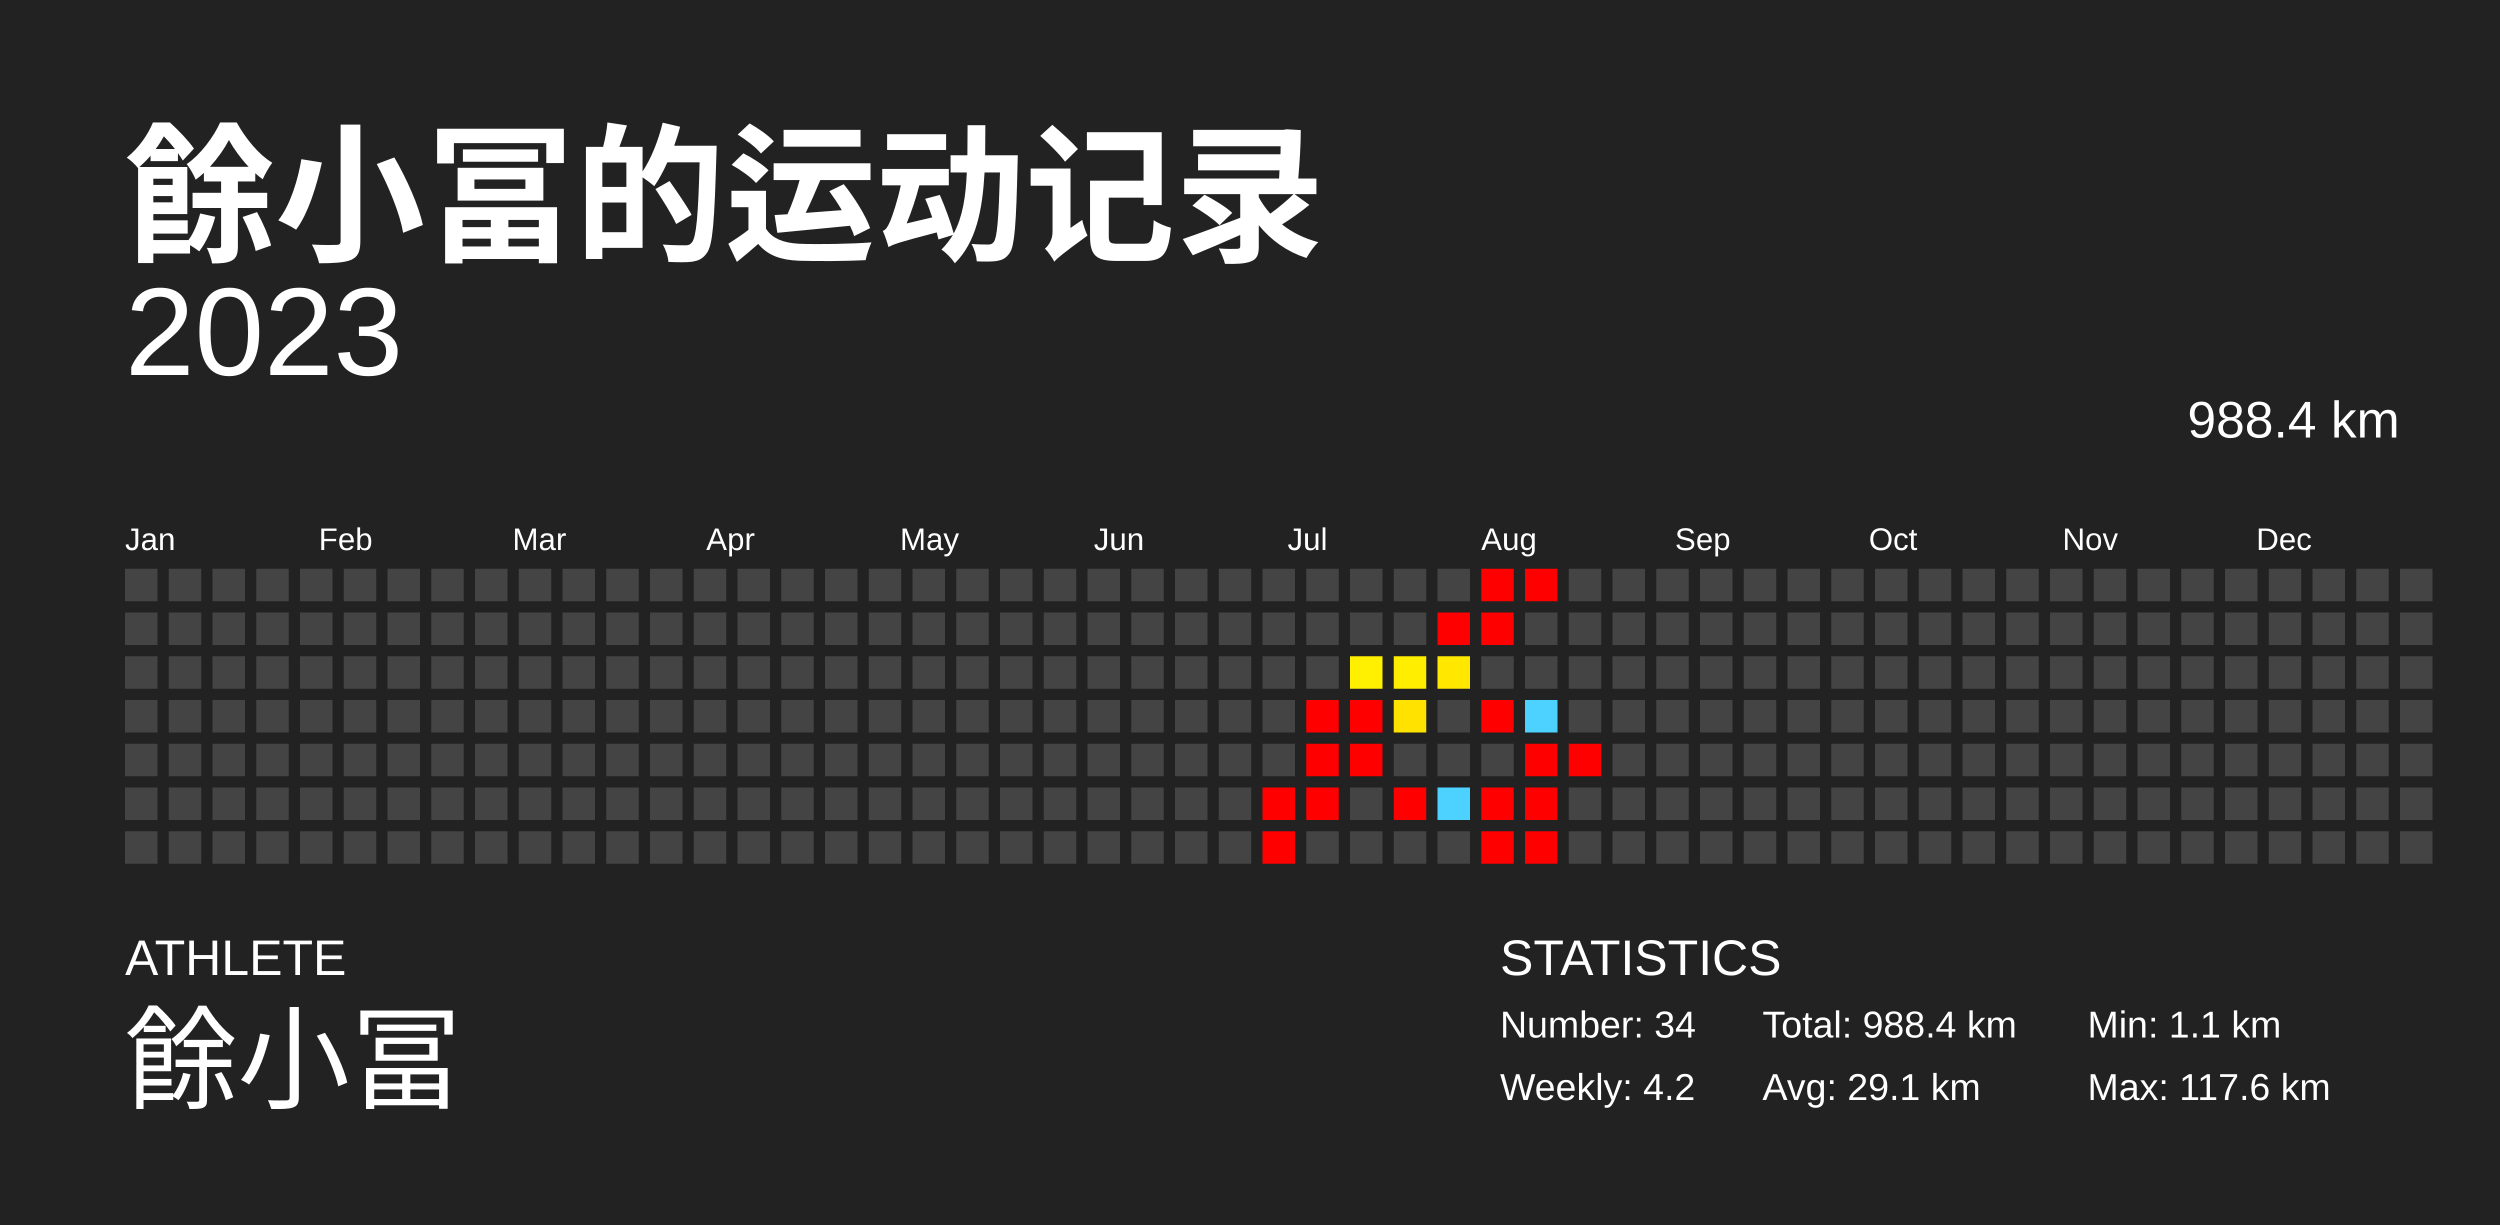
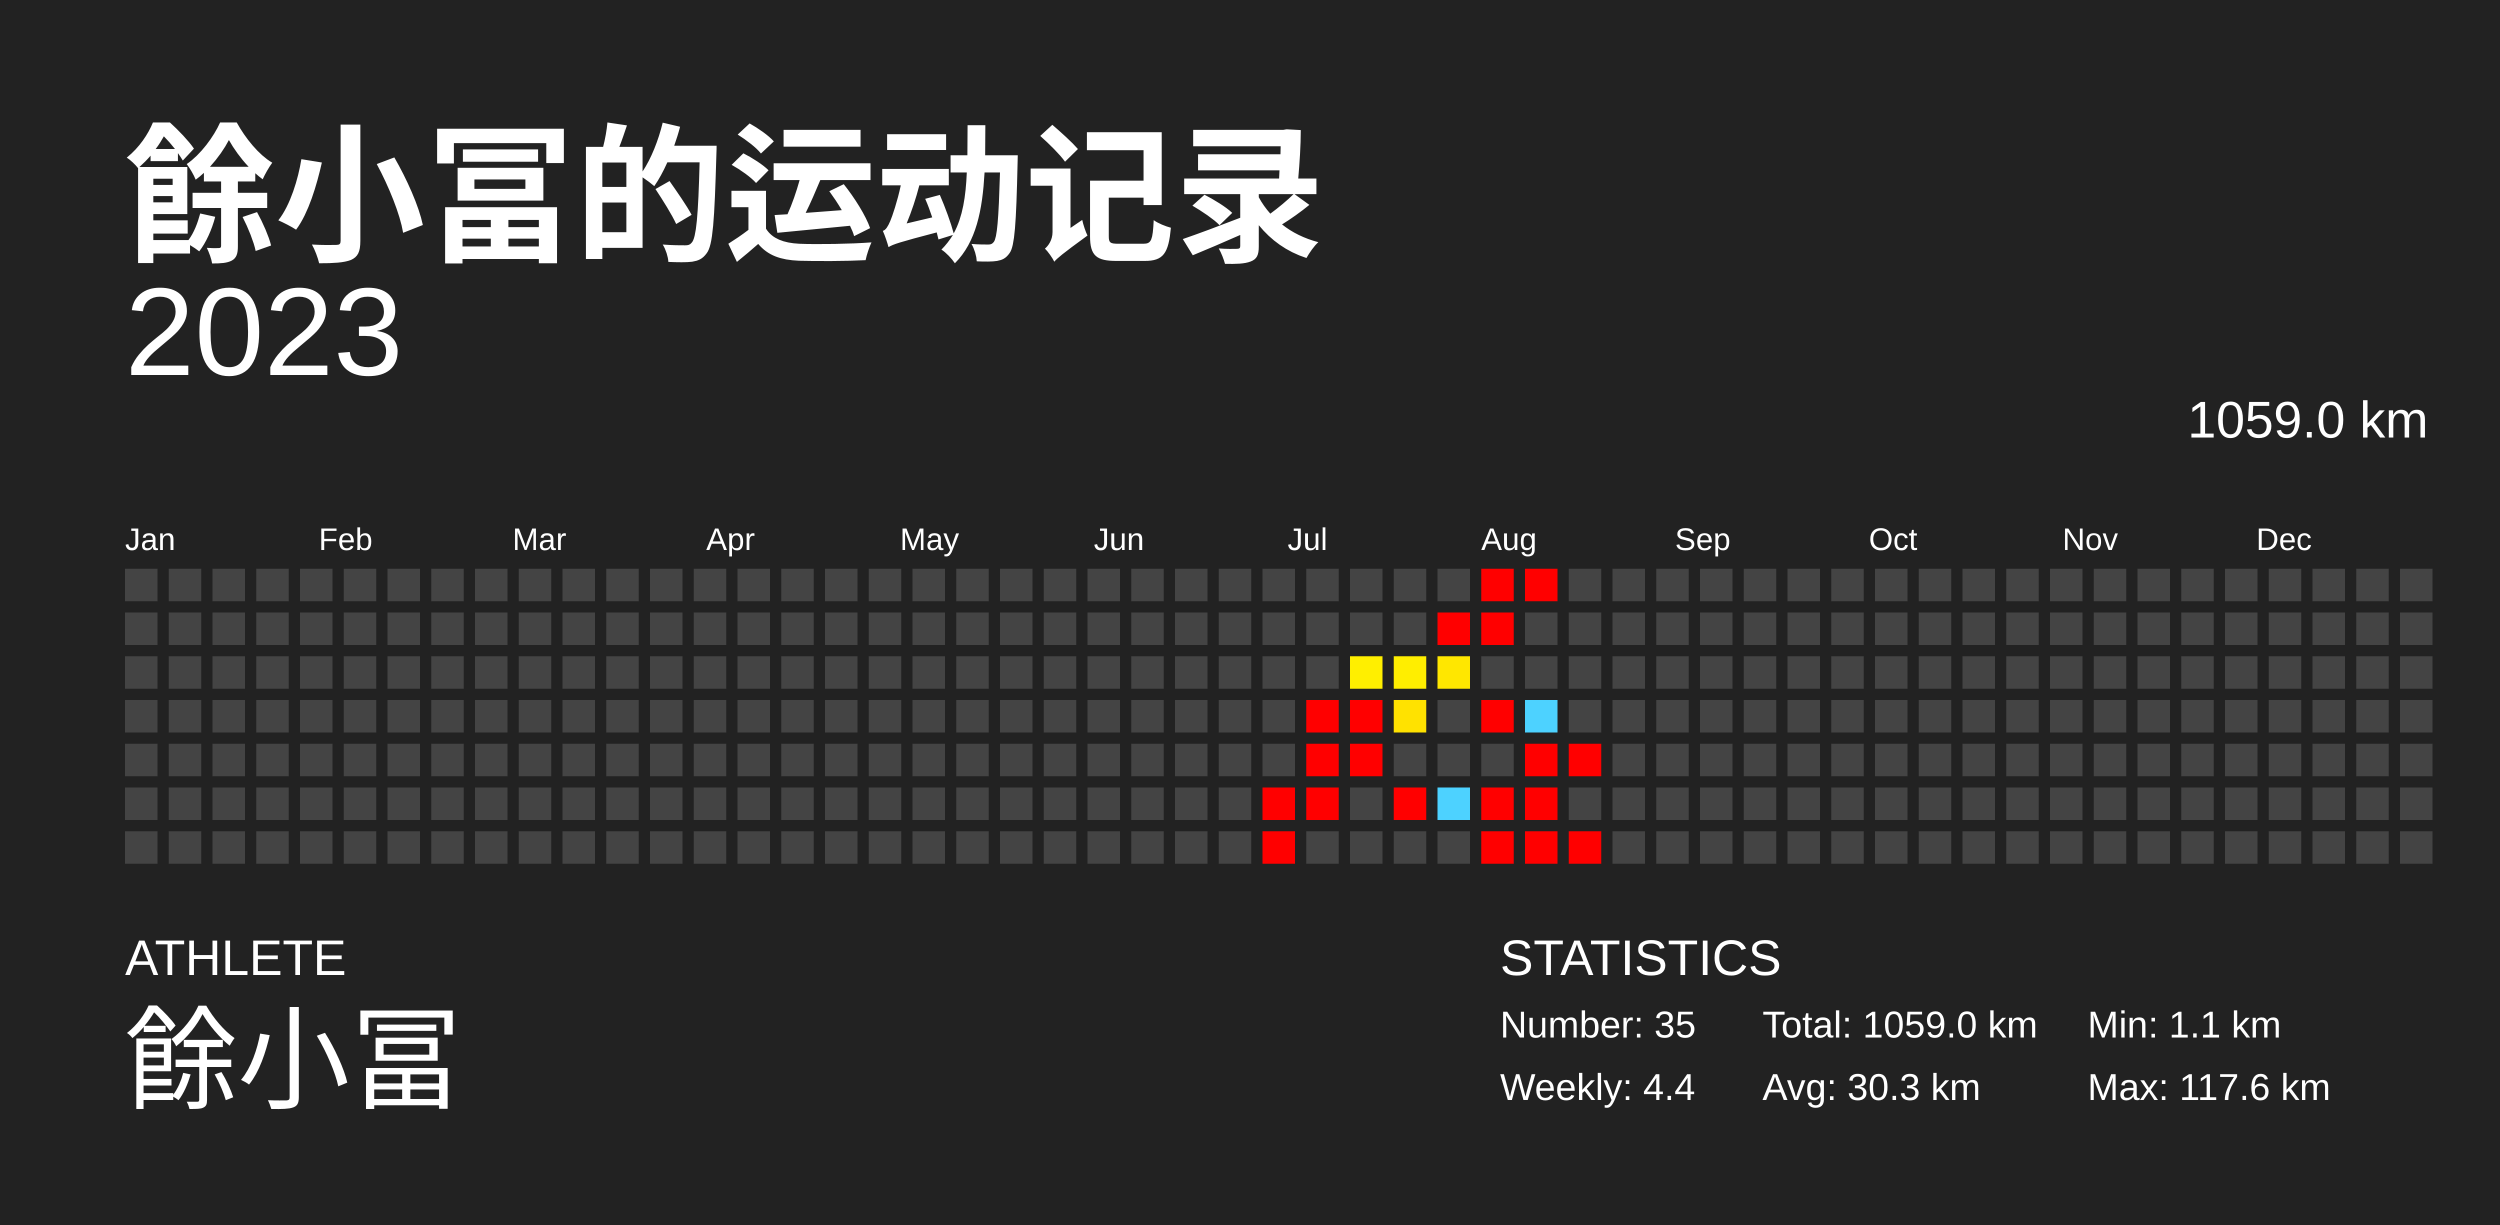
<svg xmlns="http://www.w3.org/2000/svg" baseProfile="full" height="98mm" version="1.1" viewBox="0,0,200,98" width="200mm">
  <defs />
  <rect fill="#222222" height="98" width="200" x="0" y="0" />
  <text fill="#FFFFFF" style="font-size:12px; font-family:Arial; font-weight:bold;" x="10" y="20">餘小冨的运动记录</text>
  <text fill="#FFFFFF" style="font-size:4px; font-family:Arial" x="10" y="78">ATHLETE</text>
  <text fill="#FFFFFF" style="font-size:9px; font-family:Arial" x="10" y="88">餘小冨</text>
  <text fill="#FFFFFF" style="font-size:4px; font-family:Arial" x="120" y="78">STATISTICS</text>
-   <text fill="#FFFFFF" style="font-size:3px; font-family:Arial" x="120" y="83">Number: 34</text>
-   <text fill="#FFFFFF" style="font-size:3px; font-family:Arial" x="120" y="88">Weekly: 4.2</text>
-   <text fill="#FFFFFF" style="font-size:3px; font-family:Arial" x="141" y="83">Total: 988.4 km</text>
-   <text fill="#FFFFFF" style="font-size:3px; font-family:Arial" x="141" y="88">Avg: 29.1 km</text>
+   <text fill="#FFFFFF" style="font-size:3px; font-family:Arial" x="120" y="83">Number: 35</text>
+   <text fill="#FFFFFF" style="font-size:3px; font-family:Arial" x="120" y="88">Weekly: 4.4</text>
+   <text fill="#FFFFFF" style="font-size:3px; font-family:Arial" x="141" y="83">Total: 1059.0 km</text>
+   <text fill="#FFFFFF" style="font-size:3px; font-family:Arial" x="141" y="88">Avg: 30.3 km</text>
  <text fill="#FFFFFF" style="font-size:3px; font-family:Arial" x="167" y="83">Min: 1.1 km</text>
  <text fill="#FFFFFF" style="font-size:3px; font-family:Arial" x="167" y="88">Max: 117.6 km</text>
  <text alignment-baseline="hanging" fill="#FFFFFF" style="font-size:10.0px; font-family:Arial;" x="10" y="30">2023</text>
-   <text alignment-baseline="hanging" fill="#FFFFFF" style="font-size:4.125px; font-family:Arial;" x="175" y="35">988.4 km</text>
+   <text alignment-baseline="hanging" fill="#FFFFFF" style="font-size:4.125px; font-family:Arial;" x="175" y="35">1059.0 km</text>
  <text fill="#FFFFFF" style="font-size:2.5px; font-family:Arial" x="10.0" y="44">Jan</text>
  <text fill="#FFFFFF" style="font-size:2.5px; font-family:Arial" x="25.5" y="44">Feb</text>
  <text fill="#FFFFFF" style="font-size:2.5px; font-family:Arial" x="41.0" y="44">Mar</text>
  <text fill="#FFFFFF" style="font-size:2.5px; font-family:Arial" x="56.5" y="44">Apr</text>
  <text fill="#FFFFFF" style="font-size:2.5px; font-family:Arial" x="72.0" y="44">May</text>
  <text fill="#FFFFFF" style="font-size:2.5px; font-family:Arial" x="87.5" y="44">Jun</text>
  <text fill="#FFFFFF" style="font-size:2.5px; font-family:Arial" x="103.0" y="44">Jul</text>
  <text fill="#FFFFFF" style="font-size:2.5px; font-family:Arial" x="118.5" y="44">Aug</text>
  <text fill="#FFFFFF" style="font-size:2.5px; font-family:Arial" x="134.0" y="44">Sep</text>
  <text fill="#FFFFFF" style="font-size:2.5px; font-family:Arial" x="149.5" y="44">Oct</text>
  <text fill="#FFFFFF" style="font-size:2.5px; font-family:Arial" x="165.0" y="44">Nov</text>
  <text fill="#FFFFFF" style="font-size:2.5px; font-family:Arial" x="180.5" y="44">Dec</text>
  <rect fill="#444444" height="2.6" width="2.6" x="10.0" y="45.5" />
  <rect fill="#444444" height="2.6" width="2.6" x="10.0" y="49.0" />
  <rect fill="#444444" height="2.6" width="2.6" x="10.0" y="52.5" />
  <rect fill="#444444" height="2.6" width="2.6" x="10.0" y="56.0" />
  <rect fill="#444444" height="2.6" width="2.6" x="10.0" y="59.5" />
  <rect fill="#444444" height="2.6" width="2.6" x="10.0" y="63.0" />
  <rect fill="#444444" height="2.6" width="2.6" x="10.0" y="66.5" />
  <rect fill="#444444" height="2.6" width="2.6" x="13.5" y="45.5" />
  <rect fill="#444444" height="2.6" width="2.6" x="13.5" y="49.0" />
  <rect fill="#444444" height="2.6" width="2.6" x="13.5" y="52.5" />
  <rect fill="#444444" height="2.6" width="2.6" x="13.5" y="56.0" />
  <rect fill="#444444" height="2.6" width="2.6" x="13.5" y="59.5" />
  <rect fill="#444444" height="2.6" width="2.6" x="13.5" y="63.0" />
  <rect fill="#444444" height="2.6" width="2.6" x="13.5" y="66.5" />
  <rect fill="#444444" height="2.6" width="2.6" x="17.0" y="45.5" />
  <rect fill="#444444" height="2.6" width="2.6" x="17.0" y="49.0" />
  <rect fill="#444444" height="2.6" width="2.6" x="17.0" y="52.5" />
  <rect fill="#444444" height="2.6" width="2.6" x="17.0" y="56.0" />
  <rect fill="#444444" height="2.6" width="2.6" x="17.0" y="59.5" />
  <rect fill="#444444" height="2.6" width="2.6" x="17.0" y="63.0" />
  <rect fill="#444444" height="2.6" width="2.6" x="17.0" y="66.5" />
  <rect fill="#444444" height="2.6" width="2.6" x="20.5" y="45.5" />
  <rect fill="#444444" height="2.6" width="2.6" x="20.5" y="49.0" />
  <rect fill="#444444" height="2.6" width="2.6" x="20.5" y="52.5" />
  <rect fill="#444444" height="2.6" width="2.6" x="20.5" y="56.0" />
  <rect fill="#444444" height="2.6" width="2.6" x="20.5" y="59.5" />
  <rect fill="#444444" height="2.6" width="2.6" x="20.5" y="63.0" />
  <rect fill="#444444" height="2.6" width="2.6" x="20.5" y="66.5" />
  <rect fill="#444444" height="2.6" width="2.6" x="24.0" y="45.5" />
  <rect fill="#444444" height="2.6" width="2.6" x="24.0" y="49.0" />
  <rect fill="#444444" height="2.6" width="2.6" x="24.0" y="52.5" />
  <rect fill="#444444" height="2.6" width="2.6" x="24.0" y="56.0" />
  <rect fill="#444444" height="2.6" width="2.6" x="24.0" y="59.5" />
  <rect fill="#444444" height="2.6" width="2.6" x="24.0" y="63.0" />
  <rect fill="#444444" height="2.6" width="2.6" x="24.0" y="66.5" />
  <rect fill="#444444" height="2.6" width="2.6" x="27.5" y="45.5" />
  <rect fill="#444444" height="2.6" width="2.6" x="27.5" y="49.0" />
  <rect fill="#444444" height="2.6" width="2.6" x="27.5" y="52.5" />
  <rect fill="#444444" height="2.6" width="2.6" x="27.5" y="56.0" />
  <rect fill="#444444" height="2.6" width="2.6" x="27.5" y="59.5" />
  <rect fill="#444444" height="2.6" width="2.6" x="27.5" y="63.0" />
  <rect fill="#444444" height="2.6" width="2.6" x="27.5" y="66.5" />
  <rect fill="#444444" height="2.6" width="2.6" x="31.0" y="45.5" />
  <rect fill="#444444" height="2.6" width="2.6" x="31.0" y="49.0" />
  <rect fill="#444444" height="2.6" width="2.6" x="31.0" y="52.5" />
  <rect fill="#444444" height="2.6" width="2.6" x="31.0" y="56.0" />
  <rect fill="#444444" height="2.6" width="2.6" x="31.0" y="59.5" />
  <rect fill="#444444" height="2.6" width="2.6" x="31.0" y="63.0" />
  <rect fill="#444444" height="2.6" width="2.6" x="31.0" y="66.5" />
  <rect fill="#444444" height="2.6" width="2.6" x="34.5" y="45.5" />
  <rect fill="#444444" height="2.6" width="2.6" x="34.5" y="49.0" />
  <rect fill="#444444" height="2.6" width="2.6" x="34.5" y="52.5" />
  <rect fill="#444444" height="2.6" width="2.6" x="34.5" y="56.0" />
  <rect fill="#444444" height="2.6" width="2.6" x="34.5" y="59.5" />
  <rect fill="#444444" height="2.6" width="2.6" x="34.5" y="63.0" />
  <rect fill="#444444" height="2.6" width="2.6" x="34.5" y="66.5" />
  <rect fill="#444444" height="2.6" width="2.6" x="38.0" y="45.5" />
  <rect fill="#444444" height="2.6" width="2.6" x="38.0" y="49.0" />
  <rect fill="#444444" height="2.6" width="2.6" x="38.0" y="52.5" />
  <rect fill="#444444" height="2.6" width="2.6" x="38.0" y="56.0" />
  <rect fill="#444444" height="2.6" width="2.6" x="38.0" y="59.5" />
  <rect fill="#444444" height="2.6" width="2.6" x="38.0" y="63.0" />
  <rect fill="#444444" height="2.6" width="2.6" x="38.0" y="66.5" />
  <rect fill="#444444" height="2.6" width="2.6" x="41.5" y="45.5" />
  <rect fill="#444444" height="2.6" width="2.6" x="41.5" y="49.0" />
  <rect fill="#444444" height="2.6" width="2.6" x="41.5" y="52.5" />
  <rect fill="#444444" height="2.6" width="2.6" x="41.5" y="56.0" />
  <rect fill="#444444" height="2.6" width="2.6" x="41.5" y="59.5" />
  <rect fill="#444444" height="2.6" width="2.6" x="41.5" y="63.0" />
  <rect fill="#444444" height="2.6" width="2.6" x="41.5" y="66.5" />
  <rect fill="#444444" height="2.6" width="2.6" x="45.0" y="45.5" />
  <rect fill="#444444" height="2.6" width="2.6" x="45.0" y="49.0" />
  <rect fill="#444444" height="2.6" width="2.6" x="45.0" y="52.5" />
  <rect fill="#444444" height="2.6" width="2.6" x="45.0" y="56.0" />
  <rect fill="#444444" height="2.6" width="2.6" x="45.0" y="59.5" />
  <rect fill="#444444" height="2.6" width="2.6" x="45.0" y="63.0" />
  <rect fill="#444444" height="2.6" width="2.6" x="45.0" y="66.5" />
  <rect fill="#444444" height="2.6" width="2.6" x="48.5" y="45.5" />
  <rect fill="#444444" height="2.6" width="2.6" x="48.5" y="49.0" />
  <rect fill="#444444" height="2.6" width="2.6" x="48.5" y="52.5" />
  <rect fill="#444444" height="2.6" width="2.6" x="48.5" y="56.0" />
  <rect fill="#444444" height="2.6" width="2.6" x="48.5" y="59.5" />
  <rect fill="#444444" height="2.6" width="2.6" x="48.5" y="63.0" />
  <rect fill="#444444" height="2.6" width="2.6" x="48.5" y="66.5" />
  <rect fill="#444444" height="2.6" width="2.6" x="52.0" y="45.5" />
  <rect fill="#444444" height="2.6" width="2.6" x="52.0" y="49.0" />
  <rect fill="#444444" height="2.6" width="2.6" x="52.0" y="52.5" />
  <rect fill="#444444" height="2.6" width="2.6" x="52.0" y="56.0" />
  <rect fill="#444444" height="2.6" width="2.6" x="52.0" y="59.5" />
  <rect fill="#444444" height="2.6" width="2.6" x="52.0" y="63.0" />
  <rect fill="#444444" height="2.6" width="2.6" x="52.0" y="66.5" />
  <rect fill="#444444" height="2.6" width="2.6" x="55.5" y="45.5" />
  <rect fill="#444444" height="2.6" width="2.6" x="55.5" y="49.0" />
  <rect fill="#444444" height="2.6" width="2.6" x="55.5" y="52.5" />
  <rect fill="#444444" height="2.6" width="2.6" x="55.5" y="56.0" />
  <rect fill="#444444" height="2.6" width="2.6" x="55.5" y="59.5" />
  <rect fill="#444444" height="2.6" width="2.6" x="55.5" y="63.0" />
  <rect fill="#444444" height="2.6" width="2.6" x="55.5" y="66.5" />
  <rect fill="#444444" height="2.6" width="2.6" x="59.0" y="45.5" />
  <rect fill="#444444" height="2.6" width="2.6" x="59.0" y="49.0" />
  <rect fill="#444444" height="2.6" width="2.6" x="59.0" y="52.5" />
  <rect fill="#444444" height="2.6" width="2.6" x="59.0" y="56.0" />
  <rect fill="#444444" height="2.6" width="2.6" x="59.0" y="59.5" />
  <rect fill="#444444" height="2.6" width="2.6" x="59.0" y="63.0" />
  <rect fill="#444444" height="2.6" width="2.6" x="59.0" y="66.5" />
  <rect fill="#444444" height="2.6" width="2.6" x="62.5" y="45.5" />
  <rect fill="#444444" height="2.6" width="2.6" x="62.5" y="49.0" />
  <rect fill="#444444" height="2.6" width="2.6" x="62.5" y="52.5" />
  <rect fill="#444444" height="2.6" width="2.6" x="62.5" y="56.0" />
  <rect fill="#444444" height="2.6" width="2.6" x="62.5" y="59.5" />
  <rect fill="#444444" height="2.6" width="2.6" x="62.5" y="63.0" />
  <rect fill="#444444" height="2.6" width="2.6" x="62.5" y="66.5" />
  <rect fill="#444444" height="2.6" width="2.6" x="66.0" y="45.5" />
  <rect fill="#444444" height="2.6" width="2.6" x="66.0" y="49.0" />
  <rect fill="#444444" height="2.6" width="2.6" x="66.0" y="52.5" />
  <rect fill="#444444" height="2.6" width="2.6" x="66.0" y="56.0" />
  <rect fill="#444444" height="2.6" width="2.6" x="66.0" y="59.5" />
  <rect fill="#444444" height="2.6" width="2.6" x="66.0" y="63.0" />
  <rect fill="#444444" height="2.6" width="2.6" x="66.0" y="66.5" />
  <rect fill="#444444" height="2.6" width="2.6" x="69.5" y="45.5" />
  <rect fill="#444444" height="2.6" width="2.6" x="69.5" y="49.0" />
  <rect fill="#444444" height="2.6" width="2.6" x="69.5" y="52.5" />
  <rect fill="#444444" height="2.6" width="2.6" x="69.5" y="56.0" />
  <rect fill="#444444" height="2.6" width="2.6" x="69.5" y="59.5" />
  <rect fill="#444444" height="2.6" width="2.6" x="69.5" y="63.0" />
  <rect fill="#444444" height="2.6" width="2.6" x="69.5" y="66.5" />
  <rect fill="#444444" height="2.6" width="2.6" x="73.0" y="45.5" />
  <rect fill="#444444" height="2.6" width="2.6" x="73.0" y="49.0" />
  <rect fill="#444444" height="2.6" width="2.6" x="73.0" y="52.5" />
  <rect fill="#444444" height="2.6" width="2.6" x="73.0" y="56.0" />
  <rect fill="#444444" height="2.6" width="2.6" x="73.0" y="59.5" />
  <rect fill="#444444" height="2.6" width="2.6" x="73.0" y="63.0" />
  <rect fill="#444444" height="2.6" width="2.6" x="73.0" y="66.5" />
  <rect fill="#444444" height="2.6" width="2.6" x="76.5" y="45.5" />
  <rect fill="#444444" height="2.6" width="2.6" x="76.5" y="49.0" />
  <rect fill="#444444" height="2.6" width="2.6" x="76.5" y="52.5" />
  <rect fill="#444444" height="2.6" width="2.6" x="76.5" y="56.0" />
  <rect fill="#444444" height="2.6" width="2.6" x="76.5" y="59.5" />
  <rect fill="#444444" height="2.6" width="2.6" x="76.5" y="63.0" />
  <rect fill="#444444" height="2.6" width="2.6" x="76.5" y="66.5" />
  <rect fill="#444444" height="2.6" width="2.6" x="80.0" y="45.5" />
  <rect fill="#444444" height="2.6" width="2.6" x="80.0" y="49.0" />
  <rect fill="#444444" height="2.6" width="2.6" x="80.0" y="52.5" />
  <rect fill="#444444" height="2.6" width="2.6" x="80.0" y="56.0" />
  <rect fill="#444444" height="2.6" width="2.6" x="80.0" y="59.5" />
  <rect fill="#444444" height="2.6" width="2.6" x="80.0" y="63.0" />
  <rect fill="#444444" height="2.6" width="2.6" x="80.0" y="66.5" />
  <rect fill="#444444" height="2.6" width="2.6" x="83.5" y="45.5" />
  <rect fill="#444444" height="2.6" width="2.6" x="83.5" y="49.0" />
  <rect fill="#444444" height="2.6" width="2.6" x="83.5" y="52.5" />
  <rect fill="#444444" height="2.6" width="2.6" x="83.5" y="56.0" />
  <rect fill="#444444" height="2.6" width="2.6" x="83.5" y="59.5" />
  <rect fill="#444444" height="2.6" width="2.6" x="83.5" y="63.0" />
  <rect fill="#444444" height="2.6" width="2.6" x="83.5" y="66.5" />
  <rect fill="#444444" height="2.6" width="2.6" x="87.0" y="45.5" />
  <rect fill="#444444" height="2.6" width="2.6" x="87.0" y="49.0" />
  <rect fill="#444444" height="2.6" width="2.6" x="87.0" y="52.5" />
  <rect fill="#444444" height="2.6" width="2.6" x="87.0" y="56.0" />
  <rect fill="#444444" height="2.6" width="2.6" x="87.0" y="59.5" />
  <rect fill="#444444" height="2.6" width="2.6" x="87.0" y="63.0" />
  <rect fill="#444444" height="2.6" width="2.6" x="87.0" y="66.5" />
  <rect fill="#444444" height="2.6" width="2.6" x="90.5" y="45.5" />
  <rect fill="#444444" height="2.6" width="2.6" x="90.5" y="49.0" />
  <rect fill="#444444" height="2.6" width="2.6" x="90.5" y="52.5" />
  <rect fill="#444444" height="2.6" width="2.6" x="90.5" y="56.0" />
  <rect fill="#444444" height="2.6" width="2.6" x="90.5" y="59.5" />
  <rect fill="#444444" height="2.6" width="2.6" x="90.5" y="63.0" />
  <rect fill="#444444" height="2.6" width="2.6" x="90.5" y="66.5" />
  <rect fill="#444444" height="2.6" width="2.6" x="94.0" y="45.5" />
  <rect fill="#444444" height="2.6" width="2.6" x="94.0" y="49.0" />
  <rect fill="#444444" height="2.6" width="2.6" x="94.0" y="52.5" />
  <rect fill="#444444" height="2.6" width="2.6" x="94.0" y="56.0" />
  <rect fill="#444444" height="2.6" width="2.6" x="94.0" y="59.5" />
  <rect fill="#444444" height="2.6" width="2.6" x="94.0" y="63.0" />
  <rect fill="#444444" height="2.6" width="2.6" x="94.0" y="66.5" />
  <rect fill="#444444" height="2.6" width="2.6" x="97.5" y="45.5" />
  <rect fill="#444444" height="2.6" width="2.6" x="97.5" y="49.0" />
  <rect fill="#444444" height="2.6" width="2.6" x="97.5" y="52.5" />
  <rect fill="#444444" height="2.6" width="2.6" x="97.5" y="56.0" />
  <rect fill="#444444" height="2.6" width="2.6" x="97.5" y="59.5" />
  <rect fill="#444444" height="2.6" width="2.6" x="97.5" y="63.0" />
  <rect fill="#444444" height="2.6" width="2.6" x="97.5" y="66.5" />
  <rect fill="#444444" height="2.6" width="2.6" x="101.0" y="45.5" />
  <rect fill="#444444" height="2.6" width="2.6" x="101.0" y="49.0" />
  <rect fill="#444444" height="2.6" width="2.6" x="101.0" y="52.5" />
  <rect fill="#444444" height="2.6" width="2.6" x="101.0" y="56.0" />
  <rect fill="#444444" height="2.6" width="2.6" x="101.0" y="59.5" />
  <rect fill="red" height="2.6" width="2.6" x="101.0" y="63.0" />
  <rect fill="red" height="2.6" width="2.6" x="101.0" y="66.5" />
  <rect fill="#444444" height="2.6" width="2.6" x="104.5" y="45.5" />
  <rect fill="#444444" height="2.6" width="2.6" x="104.5" y="49.0" />
  <rect fill="#444444" height="2.6" width="2.6" x="104.5" y="52.5" />
  <rect fill="red" height="2.6" width="2.6" x="104.5" y="56.0" />
  <rect fill="red" height="2.6" width="2.6" x="104.5" y="59.5" />
  <rect fill="red" height="2.6" width="2.6" x="104.5" y="63.0" />
  <rect fill="#444444" height="2.6" width="2.6" x="104.5" y="66.5" />
  <rect fill="#444444" height="2.6" width="2.6" x="108.0" y="45.5" />
  <rect fill="#444444" height="2.6" width="2.6" x="108.0" y="49.0" />
  <rect fill="#ffef00" height="2.6" width="2.6" x="108.0" y="52.5" />
  <rect fill="red" height="2.6" width="2.6" x="108.0" y="56.0" />
  <rect fill="red" height="2.6" width="2.6" x="108.0" y="59.5" />
  <rect fill="#444444" height="2.6" width="2.6" x="108.0" y="63.0" />
  <rect fill="#444444" height="2.6" width="2.6" x="108.0" y="66.5" />
  <rect fill="#444444" height="2.6" width="2.6" x="111.5" y="45.5" />
  <rect fill="#444444" height="2.6" width="2.6" x="111.5" y="49.0" />
  <rect fill="#ffee00" height="2.6" width="2.6" x="111.5" y="52.5" />
  <rect fill="#ffe200" height="2.6" width="2.6" x="111.5" y="56.0" />
  <rect fill="#444444" height="2.6" width="2.6" x="111.5" y="59.5" />
  <rect fill="red" height="2.6" width="2.6" x="111.5" y="63.0" />
  <rect fill="#444444" height="2.6" width="2.6" x="111.5" y="66.5" />
  <rect fill="#444444" height="2.6" width="2.6" x="115.0" y="45.5" />
  <rect fill="red" height="2.6" width="2.6" x="115.0" y="49.0" />
  <rect fill="#ffe700" height="2.6" width="2.6" x="115.0" y="52.5" />
  <rect fill="#444444" height="2.6" width="2.6" x="115.0" y="56.0" />
  <rect fill="#444444" height="2.6" width="2.6" x="115.0" y="59.5" />
  <rect fill="#4dd2ff" height="2.6" width="2.6" x="115.0" y="63.0" />
  <rect fill="#444444" height="2.6" width="2.6" x="115.0" y="66.5" />
  <rect fill="red" height="2.6" width="2.6" x="118.5" y="45.5" />
  <rect fill="red" height="2.6" width="2.6" x="118.5" y="49.0" />
  <rect fill="#444444" height="2.6" width="2.6" x="118.5" y="52.5" />
  <rect fill="red" height="2.6" width="2.6" x="118.5" y="56.0" />
  <rect fill="#444444" height="2.6" width="2.6" x="118.5" y="59.5" />
  <rect fill="red" height="2.6" width="2.6" x="118.5" y="63.0" />
  <rect fill="red" height="2.6" width="2.6" x="118.5" y="66.5" />
  <rect fill="red" height="2.6" width="2.6" x="122.0" y="45.5" />
  <rect fill="#444444" height="2.6" width="2.6" x="122.0" y="49.0" />
  <rect fill="#444444" height="2.6" width="2.6" x="122.0" y="52.5" />
  <rect fill="#4dd2ff" height="2.6" width="2.6" x="122.0" y="56.0" />
  <rect fill="red" height="2.6" width="2.6" x="122.0" y="59.5" />
  <rect fill="red" height="2.6" width="2.6" x="122.0" y="63.0" />
  <rect fill="red" height="2.6" width="2.6" x="122.0" y="66.5" />
  <rect fill="#444444" height="2.6" width="2.6" x="125.5" y="45.5" />
  <rect fill="#444444" height="2.6" width="2.6" x="125.5" y="49.0" />
  <rect fill="#444444" height="2.6" width="2.6" x="125.5" y="52.5" />
  <rect fill="#444444" height="2.6" width="2.6" x="125.5" y="56.0" />
  <rect fill="red" height="2.6" width="2.6" x="125.5" y="59.5" />
  <rect fill="#444444" height="2.6" width="2.6" x="125.5" y="63.0" />
-   <rect fill="#444444" height="2.6" width="2.6" x="125.5" y="66.5" />
+   <rect fill="red" height="2.6" width="2.6" x="125.5" y="66.5" />
  <rect fill="#444444" height="2.6" width="2.6" x="129.0" y="45.5" />
  <rect fill="#444444" height="2.6" width="2.6" x="129.0" y="49.0" />
  <rect fill="#444444" height="2.6" width="2.6" x="129.0" y="52.5" />
  <rect fill="#444444" height="2.6" width="2.6" x="129.0" y="56.0" />
  <rect fill="#444444" height="2.6" width="2.6" x="129.0" y="59.5" />
  <rect fill="#444444" height="2.6" width="2.6" x="129.0" y="63.0" />
  <rect fill="#444444" height="2.6" width="2.6" x="129.0" y="66.5" />
  <rect fill="#444444" height="2.6" width="2.6" x="132.5" y="45.5" />
  <rect fill="#444444" height="2.6" width="2.6" x="132.5" y="49.0" />
  <rect fill="#444444" height="2.6" width="2.6" x="132.5" y="52.5" />
  <rect fill="#444444" height="2.6" width="2.6" x="132.5" y="56.0" />
  <rect fill="#444444" height="2.6" width="2.6" x="132.5" y="59.5" />
  <rect fill="#444444" height="2.6" width="2.6" x="132.5" y="63.0" />
  <rect fill="#444444" height="2.6" width="2.6" x="132.5" y="66.5" />
  <rect fill="#444444" height="2.6" width="2.6" x="136.0" y="45.5" />
  <rect fill="#444444" height="2.6" width="2.6" x="136.0" y="49.0" />
  <rect fill="#444444" height="2.6" width="2.6" x="136.0" y="52.5" />
  <rect fill="#444444" height="2.6" width="2.6" x="136.0" y="56.0" />
  <rect fill="#444444" height="2.6" width="2.6" x="136.0" y="59.5" />
  <rect fill="#444444" height="2.6" width="2.6" x="136.0" y="63.0" />
  <rect fill="#444444" height="2.6" width="2.6" x="136.0" y="66.5" />
  <rect fill="#444444" height="2.6" width="2.6" x="139.5" y="45.5" />
  <rect fill="#444444" height="2.6" width="2.6" x="139.5" y="49.0" />
  <rect fill="#444444" height="2.6" width="2.6" x="139.5" y="52.5" />
  <rect fill="#444444" height="2.6" width="2.6" x="139.5" y="56.0" />
  <rect fill="#444444" height="2.6" width="2.6" x="139.5" y="59.5" />
  <rect fill="#444444" height="2.6" width="2.6" x="139.5" y="63.0" />
  <rect fill="#444444" height="2.6" width="2.6" x="139.5" y="66.5" />
  <rect fill="#444444" height="2.6" width="2.6" x="143.0" y="45.5" />
  <rect fill="#444444" height="2.6" width="2.6" x="143.0" y="49.0" />
  <rect fill="#444444" height="2.6" width="2.6" x="143.0" y="52.5" />
  <rect fill="#444444" height="2.6" width="2.6" x="143.0" y="56.0" />
  <rect fill="#444444" height="2.6" width="2.6" x="143.0" y="59.5" />
  <rect fill="#444444" height="2.6" width="2.6" x="143.0" y="63.0" />
  <rect fill="#444444" height="2.6" width="2.6" x="143.0" y="66.5" />
  <rect fill="#444444" height="2.6" width="2.6" x="146.5" y="45.5" />
  <rect fill="#444444" height="2.6" width="2.6" x="146.5" y="49.0" />
  <rect fill="#444444" height="2.6" width="2.6" x="146.5" y="52.5" />
  <rect fill="#444444" height="2.6" width="2.6" x="146.5" y="56.0" />
  <rect fill="#444444" height="2.6" width="2.6" x="146.5" y="59.5" />
  <rect fill="#444444" height="2.6" width="2.6" x="146.5" y="63.0" />
  <rect fill="#444444" height="2.6" width="2.6" x="146.5" y="66.5" />
  <rect fill="#444444" height="2.6" width="2.6" x="150.0" y="45.5" />
  <rect fill="#444444" height="2.6" width="2.6" x="150.0" y="49.0" />
  <rect fill="#444444" height="2.6" width="2.6" x="150.0" y="52.5" />
  <rect fill="#444444" height="2.6" width="2.6" x="150.0" y="56.0" />
  <rect fill="#444444" height="2.6" width="2.6" x="150.0" y="59.5" />
  <rect fill="#444444" height="2.6" width="2.6" x="150.0" y="63.0" />
  <rect fill="#444444" height="2.6" width="2.6" x="150.0" y="66.5" />
  <rect fill="#444444" height="2.6" width="2.6" x="153.5" y="45.5" />
  <rect fill="#444444" height="2.6" width="2.6" x="153.5" y="49.0" />
  <rect fill="#444444" height="2.6" width="2.6" x="153.5" y="52.5" />
  <rect fill="#444444" height="2.6" width="2.6" x="153.5" y="56.0" />
  <rect fill="#444444" height="2.6" width="2.6" x="153.5" y="59.5" />
  <rect fill="#444444" height="2.6" width="2.6" x="153.5" y="63.0" />
  <rect fill="#444444" height="2.6" width="2.6" x="153.5" y="66.5" />
  <rect fill="#444444" height="2.6" width="2.6" x="157.0" y="45.5" />
  <rect fill="#444444" height="2.6" width="2.6" x="157.0" y="49.0" />
  <rect fill="#444444" height="2.6" width="2.6" x="157.0" y="52.5" />
  <rect fill="#444444" height="2.6" width="2.6" x="157.0" y="56.0" />
  <rect fill="#444444" height="2.6" width="2.6" x="157.0" y="59.5" />
  <rect fill="#444444" height="2.6" width="2.6" x="157.0" y="63.0" />
  <rect fill="#444444" height="2.6" width="2.6" x="157.0" y="66.5" />
  <rect fill="#444444" height="2.6" width="2.6" x="160.5" y="45.5" />
  <rect fill="#444444" height="2.6" width="2.6" x="160.5" y="49.0" />
  <rect fill="#444444" height="2.6" width="2.6" x="160.5" y="52.5" />
  <rect fill="#444444" height="2.6" width="2.6" x="160.5" y="56.0" />
  <rect fill="#444444" height="2.6" width="2.6" x="160.5" y="59.5" />
  <rect fill="#444444" height="2.6" width="2.6" x="160.5" y="63.0" />
  <rect fill="#444444" height="2.6" width="2.6" x="160.5" y="66.5" />
  <rect fill="#444444" height="2.6" width="2.6" x="164.0" y="45.5" />
  <rect fill="#444444" height="2.6" width="2.6" x="164.0" y="49.0" />
  <rect fill="#444444" height="2.6" width="2.6" x="164.0" y="52.5" />
  <rect fill="#444444" height="2.6" width="2.6" x="164.0" y="56.0" />
  <rect fill="#444444" height="2.6" width="2.6" x="164.0" y="59.5" />
  <rect fill="#444444" height="2.6" width="2.6" x="164.0" y="63.0" />
  <rect fill="#444444" height="2.6" width="2.6" x="164.0" y="66.5" />
  <rect fill="#444444" height="2.6" width="2.6" x="167.5" y="45.5" />
  <rect fill="#444444" height="2.6" width="2.6" x="167.5" y="49.0" />
  <rect fill="#444444" height="2.6" width="2.6" x="167.5" y="52.5" />
  <rect fill="#444444" height="2.6" width="2.6" x="167.5" y="56.0" />
  <rect fill="#444444" height="2.6" width="2.6" x="167.5" y="59.5" />
  <rect fill="#444444" height="2.6" width="2.6" x="167.5" y="63.0" />
  <rect fill="#444444" height="2.6" width="2.6" x="167.5" y="66.5" />
  <rect fill="#444444" height="2.6" width="2.6" x="171.0" y="45.5" />
  <rect fill="#444444" height="2.6" width="2.6" x="171.0" y="49.0" />
  <rect fill="#444444" height="2.6" width="2.6" x="171.0" y="52.5" />
  <rect fill="#444444" height="2.6" width="2.6" x="171.0" y="56.0" />
  <rect fill="#444444" height="2.6" width="2.6" x="171.0" y="59.5" />
  <rect fill="#444444" height="2.6" width="2.6" x="171.0" y="63.0" />
  <rect fill="#444444" height="2.6" width="2.6" x="171.0" y="66.5" />
  <rect fill="#444444" height="2.6" width="2.6" x="174.5" y="45.5" />
  <rect fill="#444444" height="2.6" width="2.6" x="174.5" y="49.0" />
  <rect fill="#444444" height="2.6" width="2.6" x="174.5" y="52.5" />
  <rect fill="#444444" height="2.6" width="2.6" x="174.5" y="56.0" />
  <rect fill="#444444" height="2.6" width="2.6" x="174.5" y="59.5" />
  <rect fill="#444444" height="2.6" width="2.6" x="174.5" y="63.0" />
  <rect fill="#444444" height="2.6" width="2.6" x="174.5" y="66.5" />
  <rect fill="#444444" height="2.6" width="2.6" x="178.0" y="45.5" />
  <rect fill="#444444" height="2.6" width="2.6" x="178.0" y="49.0" />
  <rect fill="#444444" height="2.6" width="2.6" x="178.0" y="52.5" />
  <rect fill="#444444" height="2.6" width="2.6" x="178.0" y="56.0" />
  <rect fill="#444444" height="2.6" width="2.6" x="178.0" y="59.5" />
  <rect fill="#444444" height="2.6" width="2.6" x="178.0" y="63.0" />
  <rect fill="#444444" height="2.6" width="2.6" x="178.0" y="66.5" />
  <rect fill="#444444" height="2.6" width="2.6" x="181.5" y="45.5" />
  <rect fill="#444444" height="2.6" width="2.6" x="181.5" y="49.0" />
  <rect fill="#444444" height="2.6" width="2.6" x="181.5" y="52.5" />
  <rect fill="#444444" height="2.6" width="2.6" x="181.5" y="56.0" />
  <rect fill="#444444" height="2.6" width="2.6" x="181.5" y="59.5" />
  <rect fill="#444444" height="2.6" width="2.6" x="181.5" y="63.0" />
  <rect fill="#444444" height="2.6" width="2.6" x="181.5" y="66.5" />
  <rect fill="#444444" height="2.6" width="2.6" x="185.0" y="45.5" />
  <rect fill="#444444" height="2.6" width="2.6" x="185.0" y="49.0" />
  <rect fill="#444444" height="2.6" width="2.6" x="185.0" y="52.5" />
  <rect fill="#444444" height="2.6" width="2.6" x="185.0" y="56.0" />
  <rect fill="#444444" height="2.6" width="2.6" x="185.0" y="59.5" />
  <rect fill="#444444" height="2.6" width="2.6" x="185.0" y="63.0" />
  <rect fill="#444444" height="2.6" width="2.6" x="185.0" y="66.5" />
  <rect fill="#444444" height="2.6" width="2.6" x="188.5" y="45.5" />
  <rect fill="#444444" height="2.6" width="2.6" x="188.5" y="49.0" />
  <rect fill="#444444" height="2.6" width="2.6" x="188.5" y="52.5" />
  <rect fill="#444444" height="2.6" width="2.6" x="188.5" y="56.0" />
  <rect fill="#444444" height="2.6" width="2.6" x="188.5" y="59.5" />
  <rect fill="#444444" height="2.6" width="2.6" x="188.5" y="63.0" />
  <rect fill="#444444" height="2.6" width="2.6" x="188.5" y="66.5" />
  <rect fill="#444444" height="2.6" width="2.6" x="192.0" y="45.5" />
  <rect fill="#444444" height="2.6" width="2.6" x="192.0" y="49.0" />
  <rect fill="#444444" height="2.6" width="2.6" x="192.0" y="52.5" />
  <rect fill="#444444" height="2.6" width="2.6" x="192.0" y="56.0" />
  <rect fill="#444444" height="2.6" width="2.6" x="192.0" y="59.5" />
  <rect fill="#444444" height="2.6" width="2.6" x="192.0" y="63.0" />
  <rect fill="#444444" height="2.6" width="2.6" x="192.0" y="66.5" />
</svg>
